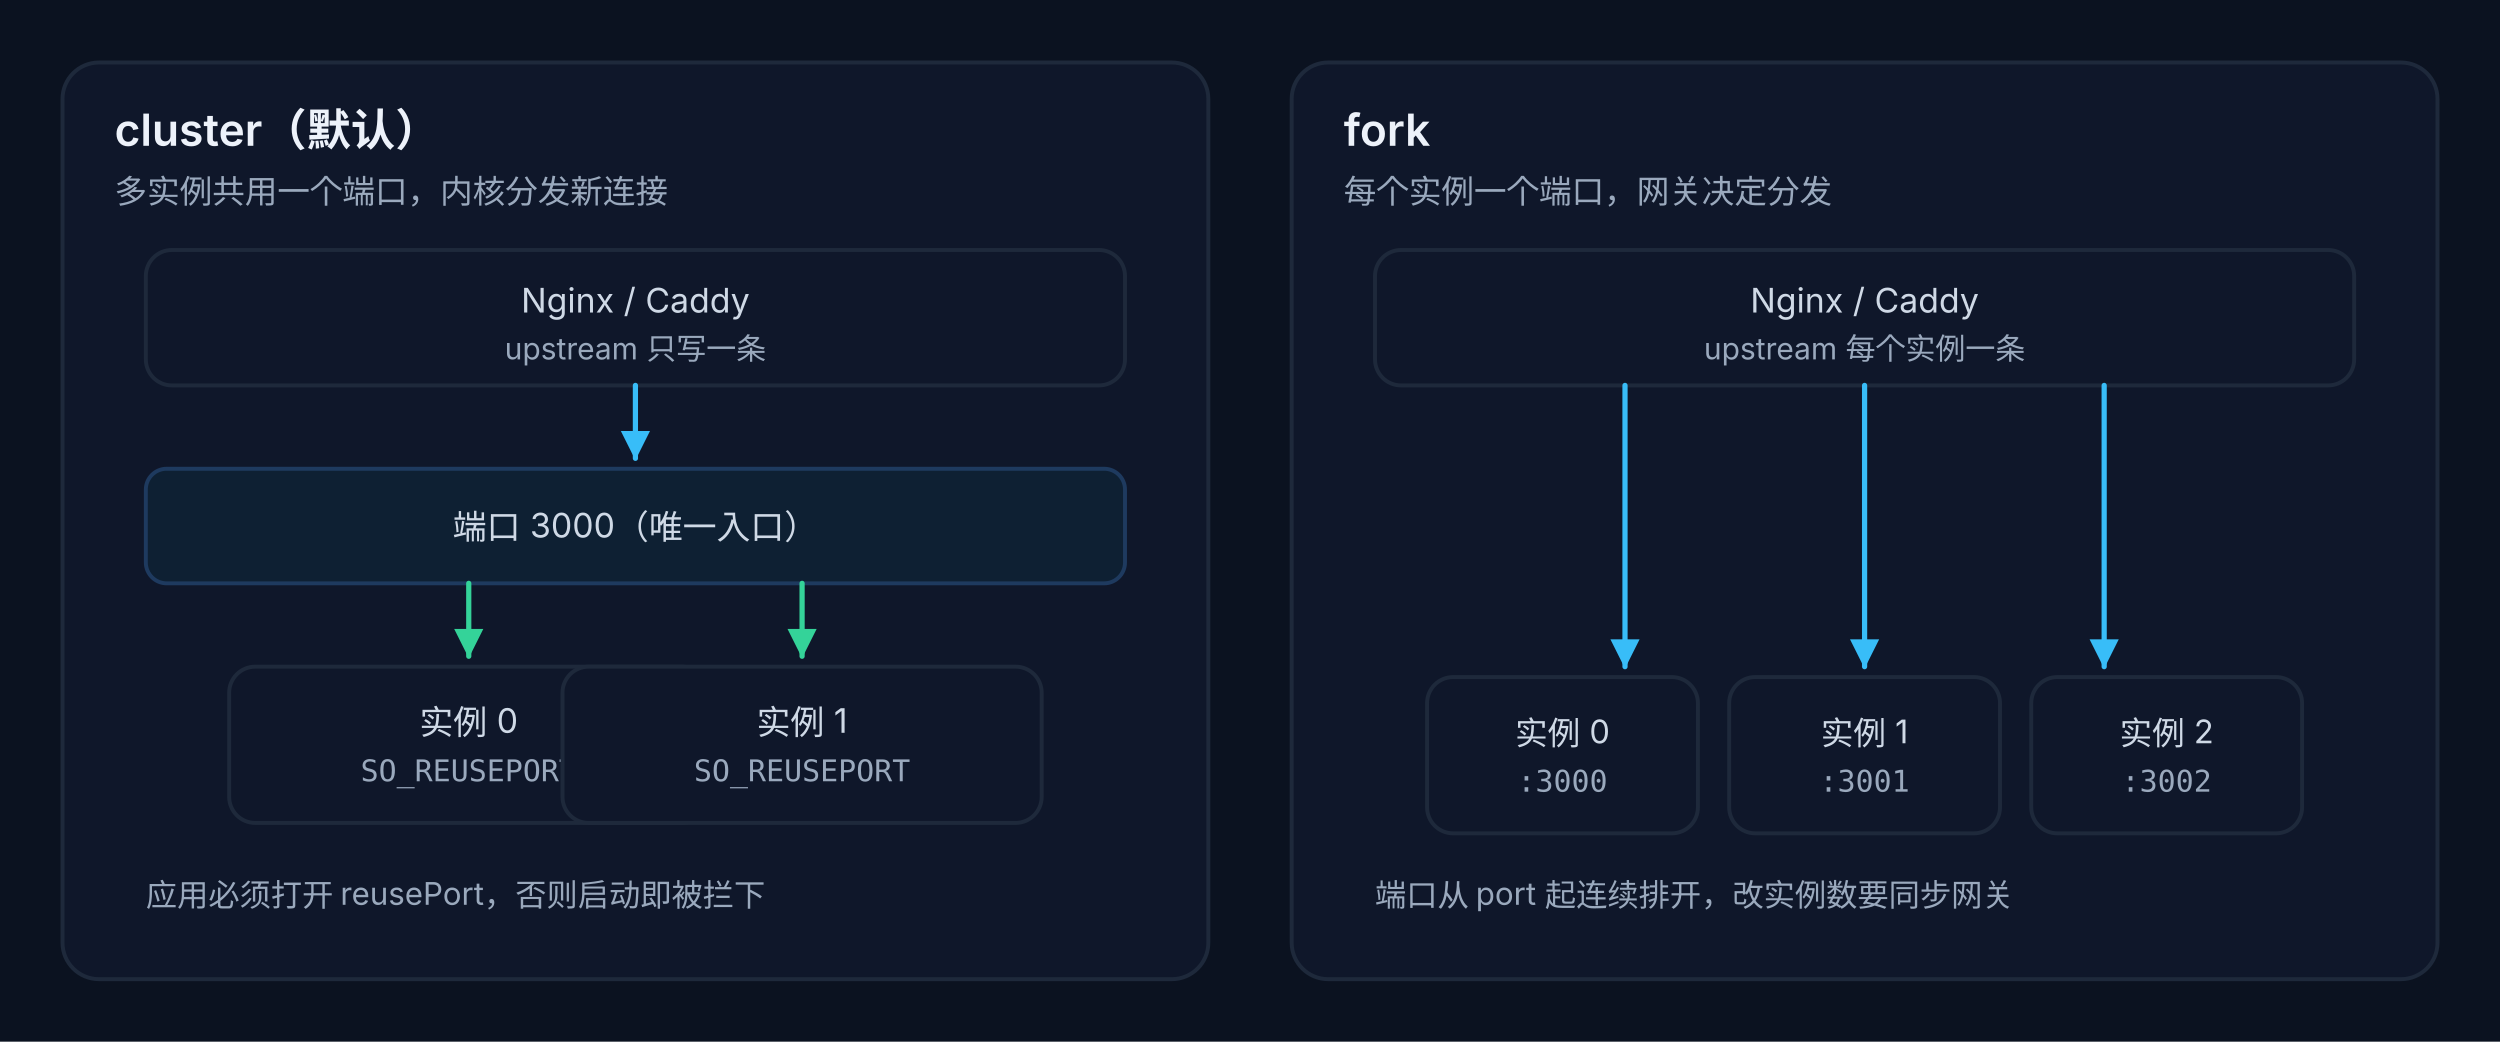
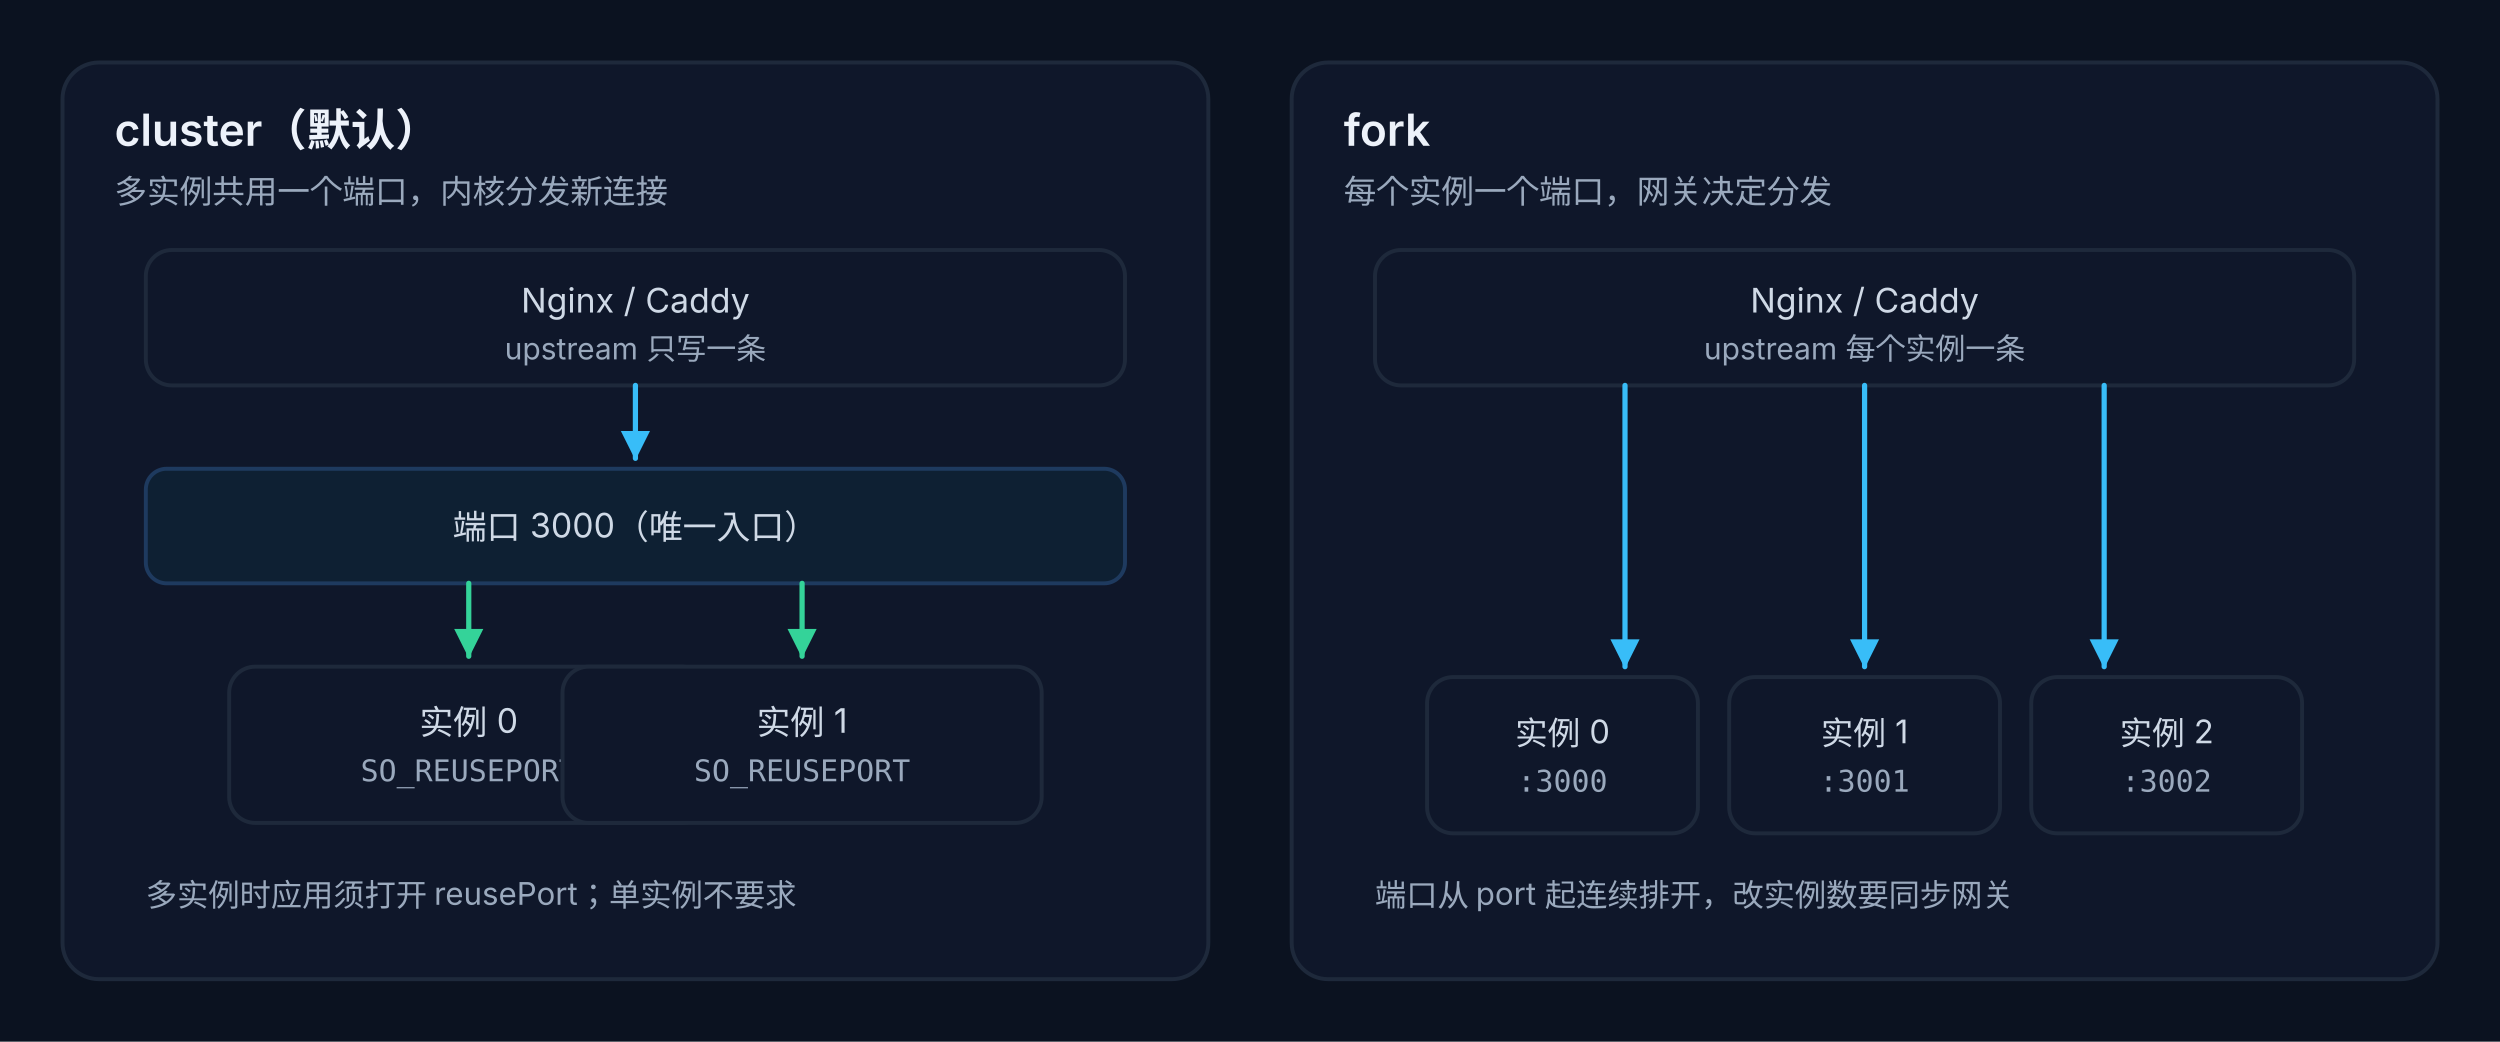
<svg xmlns="http://www.w3.org/2000/svg" viewBox="0 0 960 400" width="960" height="400" role="img" aria-label="cluster 与 fork 两种执行模式的端口与分发差异：cluster 下所有实例共用一个端口、由内核分发；fork 下每个实例各占一个端口、由网关分发">
  <defs>
    <marker id="mBlue" viewBox="0 0 10 10" refX="8.5" refY="5" markerWidth="7" markerHeight="7" orient="auto-start-reverse">
      <path d="M1 1 L9 5 L1 9 z" fill="#38bdf8" />
    </marker>
    <marker id="mGreen" viewBox="0 0 10 10" refX="8.5" refY="5" markerWidth="7" markerHeight="7" orient="auto-start-reverse">
      <path d="M1 1 L9 5 L1 9 z" fill="#34d399" />
    </marker>
    <style>
      .t { font-family: ui-sans-serif, system-ui, -apple-system, "Segoe UI", "PingFang SC", "Microsoft YaHei", sans-serif; }
      .mono { font-family: ui-monospace, "JetBrains Mono", Consolas, monospace; }
      .muted { fill: #9aa9bd; }
      .body { fill: #cfd9e6; }
      .title { fill: #edf2fa; font-weight: 600; }
      .card { fill: #0f172a; stroke: #1e293b; stroke-width: 1.5; }
      .bar { fill: #0e2033; stroke: #1e3a5f; stroke-width: 1.5; }
      .line { fill: none; stroke-width: 2; stroke-linecap: round; }
    </style>
  </defs>
  <rect width="960" height="400" fill="#0b1220" />
  <rect class="card" x="24" y="24" width="440" height="352" rx="14" />
  <text class="t title" x="44" y="56" font-size="17">cluster（默认）</text>
  <text class="t muted" x="44" y="78" font-size="12.5">多实例共用一个端口，内核分发新连接</text>
  <rect class="card" x="56" y="96" width="376" height="52" rx="10" />
  <text class="t body" x="244" y="120" font-size="13" text-anchor="middle">Nginx / Caddy</text>
  <text class="t muted" x="244" y="138" font-size="11.5" text-anchor="middle">upstream 只写一条</text>
  <path class="line" d="M244 148 V176" stroke="#38bdf8" marker-end="url(#mBlue)" />
  <rect class="bar" x="56" y="180" width="376" height="44" rx="8" />
  <text class="t body" x="244" y="207" font-size="13" text-anchor="middle">端口 3000（唯一入口）</text>
  <path class="line" d="M180 224 V252" stroke="#34d399" marker-end="url(#mGreen)" />
  <path class="line" d="M308 224 V252" stroke="#34d399" marker-end="url(#mGreen)" />
  <rect class="card" x="88" y="256" width="184" height="60" rx="10" />
  <text class="t body" x="180" y="282" font-size="13" text-anchor="middle">实例 0</text>
  <text class="t mono muted" x="180" y="300" font-size="11.5" text-anchor="middle">SO_REUSEPORT</text>
  <rect class="card" x="216" y="256" width="184" height="60" rx="10" />
  <text class="t body" x="308" y="282" font-size="13" text-anchor="middle">实例 1</text>
  <text class="t mono muted" x="308" y="300" font-size="11.5" text-anchor="middle">SO_REUSEPORT</text>
-   <text class="t muted" x="56" y="348" font-size="12">应用必须打开 reusePort，否则启动即被拦下</text>
+   <text class="t muted" x="56" y="348" font-size="12">多实例时应用须打开 reusePort；单实例不要求</text>
  <rect class="card" x="496" y="24" width="440" height="352" rx="14" />
  <text class="t title" x="516" y="56" font-size="17">fork</text>
  <text class="t muted" x="516" y="78" font-size="12.5">每个实例一个端口，网关决定分发</text>
  <rect class="card" x="528" y="96" width="376" height="52" rx="10" />
  <text class="t body" x="716" y="120" font-size="13" text-anchor="middle">Nginx / Caddy</text>
  <text class="t muted" x="716" y="138" font-size="11.5" text-anchor="middle">upstream 每个实例一条</text>
  <path class="line" d="M624 148 V256" stroke="#38bdf8" marker-end="url(#mBlue)" />
  <path class="line" d="M716 148 V256" stroke="#38bdf8" marker-end="url(#mBlue)" />
  <path class="line" d="M808 148 V256" stroke="#38bdf8" marker-end="url(#mBlue)" />
  <rect class="card" x="548" y="260" width="104" height="60" rx="10" />
  <text class="t body" x="600" y="286" font-size="12.5" text-anchor="middle">实例 0</text>
  <text class="t mono muted" x="600" y="304" font-size="11.5" text-anchor="middle">:3000</text>
  <rect class="card" x="664" y="260" width="104" height="60" rx="10" />
  <text class="t body" x="716" y="286" font-size="12.5" text-anchor="middle">实例 1</text>
  <text class="t mono muted" x="716" y="304" font-size="11.5" text-anchor="middle">:3001</text>
  <rect class="card" x="780" y="260" width="104" height="60" rx="10" />
  <text class="t body" x="832" y="286" font-size="12.5" text-anchor="middle">实例 2</text>
  <text class="t mono muted" x="832" y="304" font-size="11.5" text-anchor="middle">:3002</text>
  <text class="t muted" x="528" y="348" font-size="12">端口从 port 起连续排开，改实例数要同步网关</text>
</svg>
